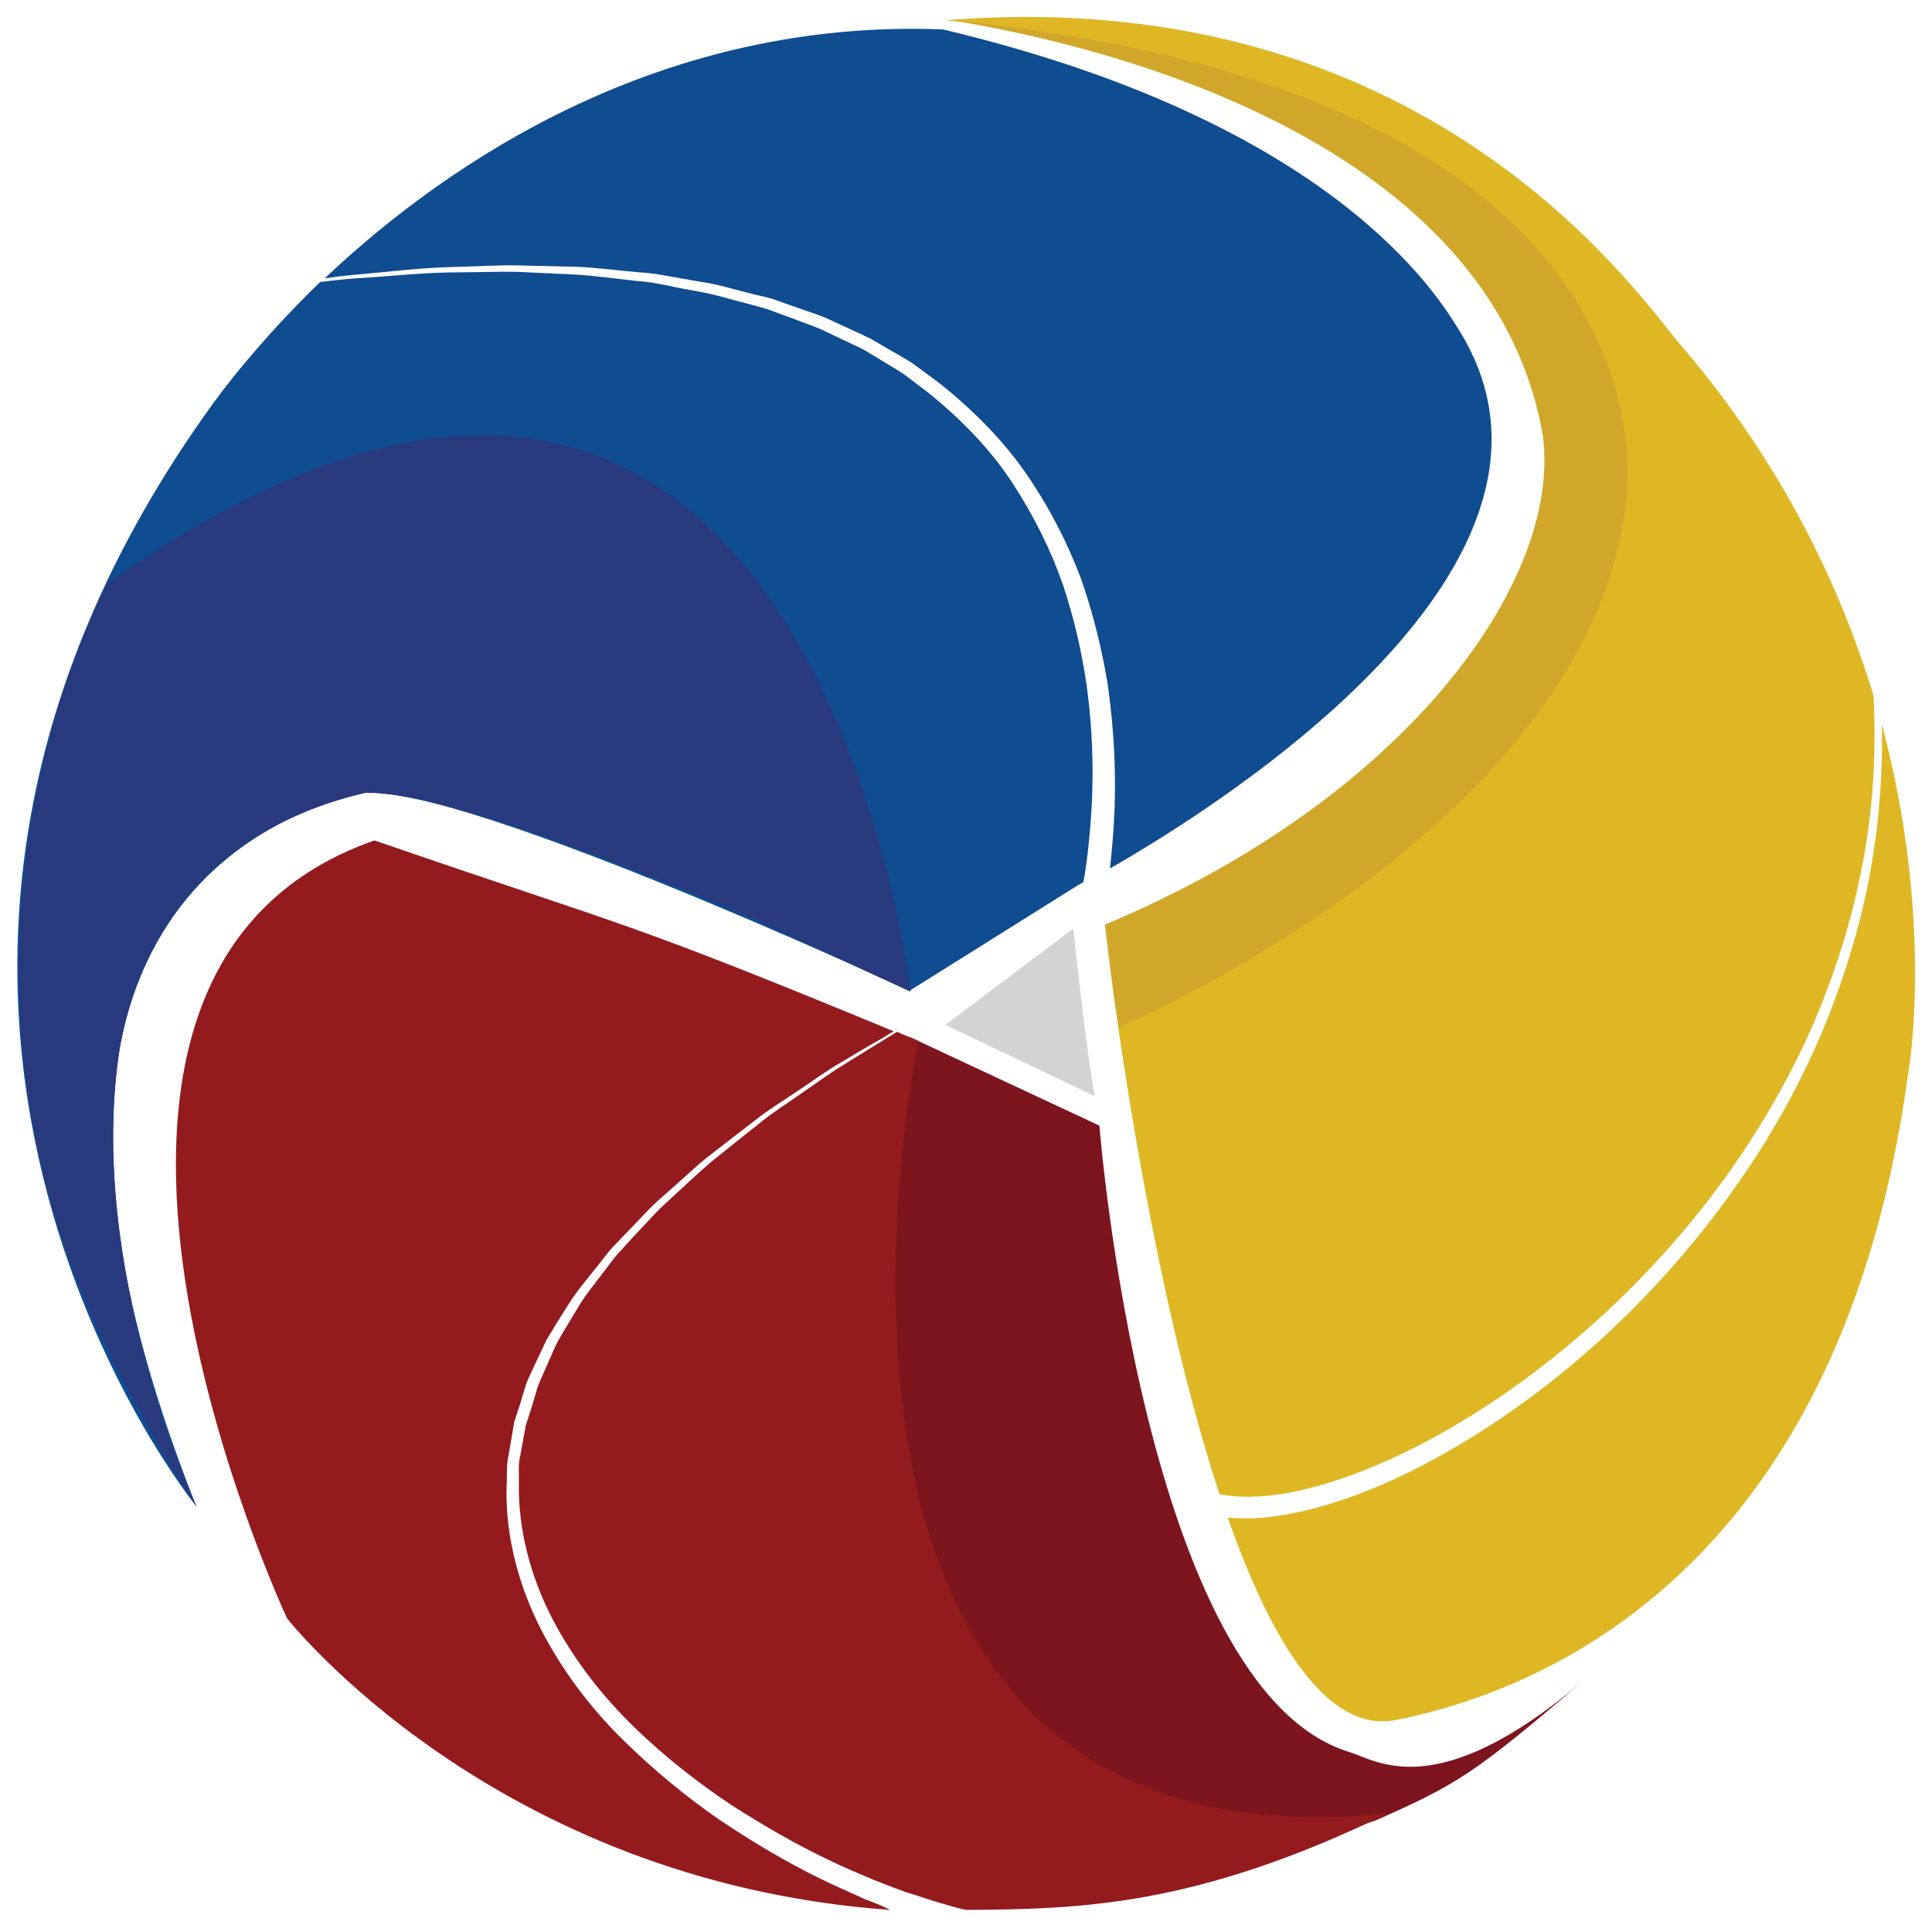
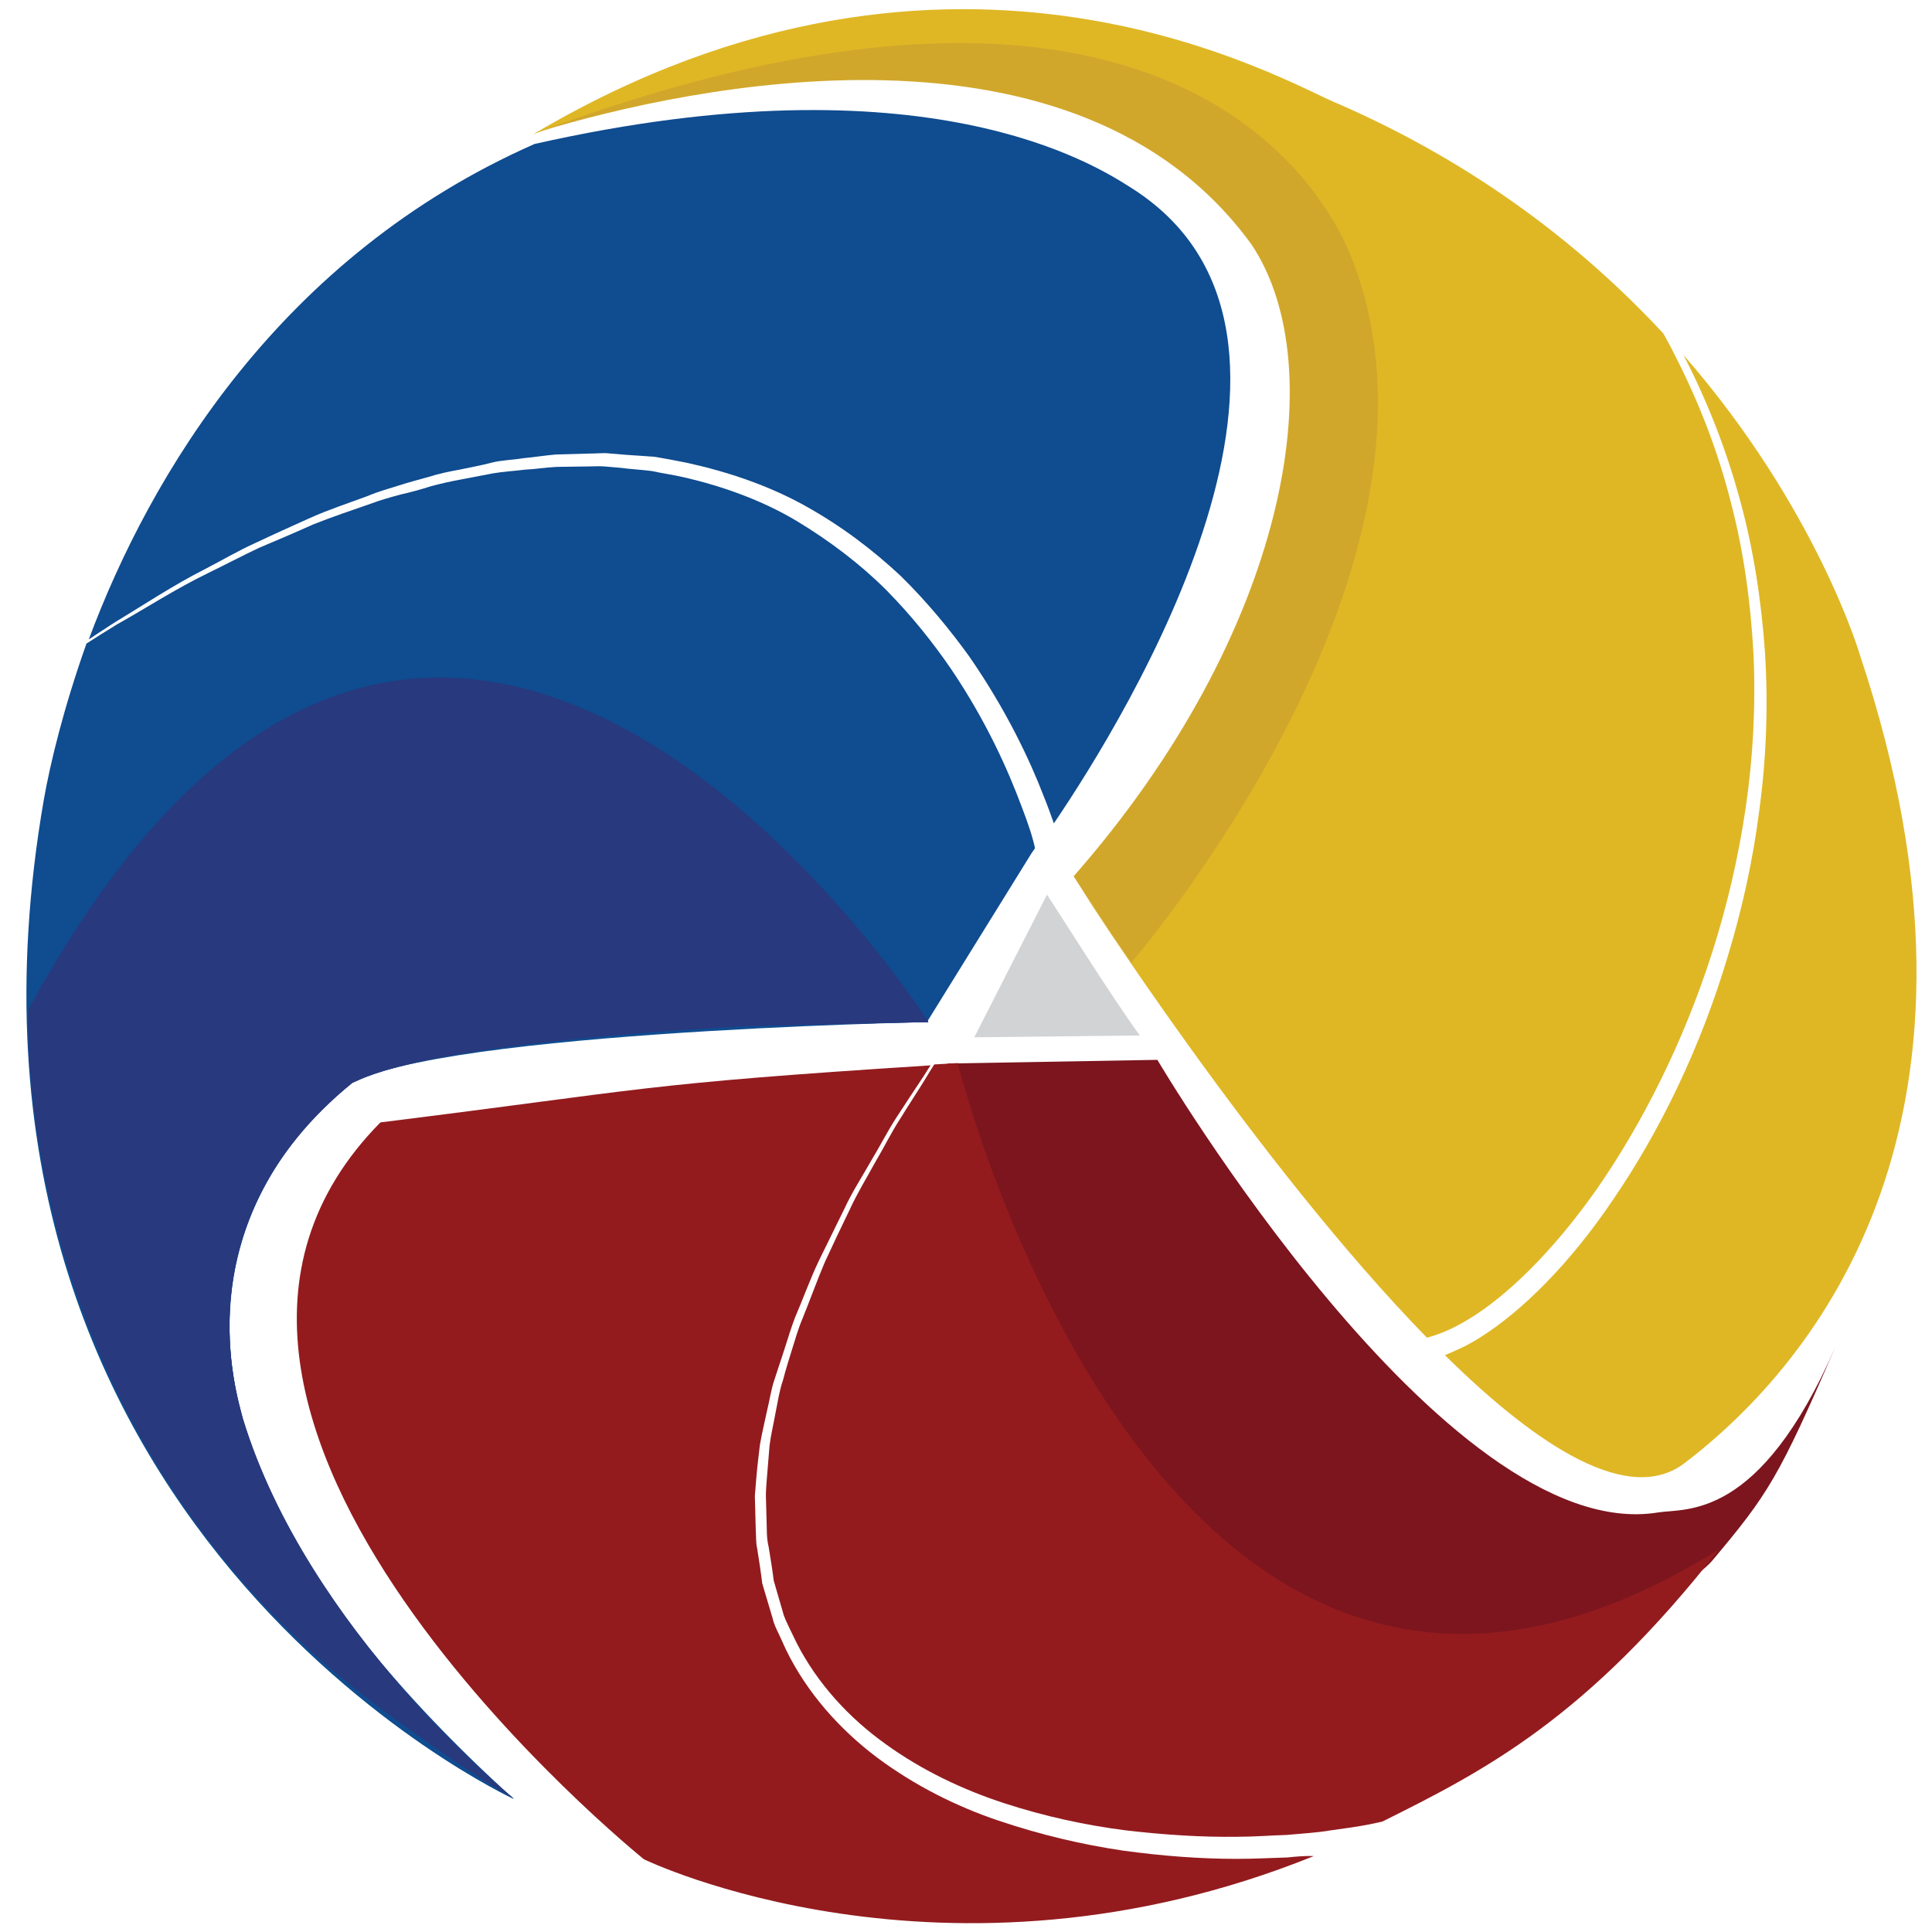
<svg xmlns="http://www.w3.org/2000/svg" version="1.1" id="Capa_1" x="0px" y="0px" viewBox="0 0 420 420" style="enable-background:new 0 0 420 420;" xml:space="preserve">
  <style type="text/css">
	.st0{fill:none;stroke:#000000;stroke-width:1.824;stroke-miterlimit:10;}
	.st1{fill:#D1D3D4;}
	.st2{fill:#7C151E;}
	.st3{fill:#28397E;}
	.st4{fill:#931B1E;}
	.st5{fill:#DFB725;}
	.st6{fill:#0F4C90;}
	.st7{fill:none;}
	.st8{fill:#D1A72B;}
	.st9{display:none;}
	.st10{display:inline;fill:#0F4C90;}
</style>
  <g id="Layer_1">
</g>
  <g id="Layer_2">
</g>
  <g id="Layer_3">
    <g>
      <g>
-         <path class="st0" d="M254.5,211.3" />
+         <path class="st0" d="M250.8,193.6" />
      </g>
      <g>
-         <path class="st1" d="M238,238.3l-32.5-15.5l27.8-20.9C233.3,201.8,236.2,229.1,238,238.3z" />
+         <path class="st1" d="M247.8,225.1l-36,0.4l15.8-31C227.6,194.3,242.2,217.6,247.8,225.1z" />
      </g>
      <g>
-         <path class="st2" d="M197.7,225.4l41.3,19.3c0,0,9.6,122.6,54.4,136.2c5.9,1.8,18.9,11.5,50.5-15.3c-23.5,20.1-27.2,22.3-44.5,30     C282.4,402.9,142.5,404.1,197.7,225.4z" />
+         <path class="st2" d="M206,231.2l45.6-0.8c0,0,62.5,105.9,108.8,98.4c6.1-1,22,2,38.6-36c-12.3,28.4-14.6,32-26.8,46.5     C360.1,353.4,235,416,206,231.2z" />
      </g>
      <g>
-         <path class="st3" d="M197.9,215.4c0,0-22.3-196.3-174.5-88.5c0,0-44,79,0.9,168.3c11.5,22.6,18.4,32.3,18.4,32.3     s-24.3-52.3-16.6-100.1c1.1-4.9,6.5-44.3,53.5-55.1c3.4,0.2,16.8-1,81.9,26.4c34.6,16,36.1,16.7,36.1,16.7     S197.5,215.6,197.9,215.4z" />
+         <path class="st3" d="M201.8,222.1c0,0-106.4-166.5-195.6-2.7c0,0-4.8,90.3,74.8,150.7c20.3,15.2,30.7,20.9,30.7,20.9     s-44.8-36.3-58.9-82.6c-1.2-4.9-13.6-42.6,23.8-73c3.1-1.3,14.6-8.3,85.2-12.3c38.1-0.9,39.8-0.9,39.8-0.9     S201.5,222.5,201.8,222.1z" />
      </g>
      <g>
-         <path class="st4" d="M199.7,226.3c-1.6-0.7-3.2-1.3-4.7-2c-1.1,0.7-2.2,1.4-3.4,2.1c-2.6,1.6-5.4,3.3-8.4,5.2c-3,1.8-5.9,4-9,6.1     c-3.1,2.2-6.5,4.3-9.6,6.9c-3.2,2.5-6.5,5.2-9.9,7.9c-3.3,2.8-6.5,5.9-9.9,9c-1.7,1.5-3.2,3.2-4.8,4.9c-1.6,1.7-3.2,3.4-4.8,5.2     c-1.7,1.7-3,3.7-4.5,5.6c-1.4,1.9-3,3.8-4.3,5.8c-1.3,2.1-2.5,4.2-3.8,6.3c-0.6,1.1-1.3,2.1-1.8,3.2l-1.5,3.4l-1.5,3.4     c-0.5,1.1-1,2.3-1.3,3.5c-0.7,2.4-1.4,4.7-2.2,7.1L113,317c-0.3,1.2-0.2,2.5-0.2,3.7l0,3.7c0.2,9.9,3.1,19.7,7.7,28.3     c4.6,8.6,10.7,16.3,17.4,22.8c6.7,6.5,13.9,12.1,21.1,16.9c7.2,4.6,14.3,8.7,21.1,11.9c3.4,1.7,6.7,3,9.9,4.4     c3.2,1.2,6.2,2.5,9.1,3.3c2.9,1,5.6,1.8,8.1,2.5c1,0.3,1.9,0.5,2.8,0.7c24.7-0.2,49.7-0.6,91.8-21     C160.3,408.7,199.7,226.3,199.7,226.3z" />
-         <path class="st4" d="M188.1,412.9c-3.2-1.5-6.6-2.9-10-4.6c-6.9-3.4-14.1-7.6-21.4-12.5c-7.3-5-14.5-10.9-21.4-17.7     c-6.9-6.8-13-14.8-17.7-23.9c-4.6-9-7.5-19.3-7.5-29.7l0.1-3.9c0-1.3,0-2.6,0.3-3.9l1.3-7.6c0.8-2.4,1.6-4.9,2.3-7.3     c0.3-1.2,0.9-2.4,1.4-3.5l1.6-3.4l1.6-3.4c0.6-1.1,1.3-2.1,1.9-3.2c1.3-2.1,2.6-4.2,4-6.3c1.4-2,3-3.9,4.5-5.8     c1.6-1.9,2.9-3.9,4.6-5.6c1.6-1.7,3.3-3.4,4.9-5.1c1.6-1.7,3.2-3.4,4.9-4.9c3.5-3,6.7-6.1,10.1-8.9c3.5-2.7,6.8-5.3,10.1-7.8     c3.2-2.6,6.6-4.6,9.8-6.8c3.2-2.1,6.1-4.3,9.1-6c3-1.8,5.8-3.5,8.5-5c1.1-0.6,2.1-1.3,3.2-1.9c-59.3-24.5-56.9-22.2-112.9-41.5     c-84.4,29.5-19,169.1-19,169.1s44.7,57.2,131.1,63.4C191.8,414.3,190,413.6,188.1,412.9z" />
+         <path class="st4" d="M208.2,231.1c-1.7,0.1-3.4,0.2-5.1,0.3c-0.7,1.1-1.4,2.2-2.1,3.4c-1.6,2.6-3.4,5.3-5.3,8.4     c-1.9,2.9-3.5,6.2-5.4,9.4c-1.8,3.3-3.9,6.7-5.6,10.4c-1.8,3.7-3.6,7.5-5.4,11.4c-1.7,4-3.2,8.2-4.9,12.4     c-0.9,2.1-1.5,4.3-2.2,6.5c-0.7,2.2-1.4,4.5-2,6.8c-0.8,2.3-1.1,4.6-1.6,7c-0.4,2.3-1,4.7-1.3,7.1c-0.2,2.5-0.4,4.9-0.6,7.3     c-0.1,1.3-0.2,2.5-0.2,3.7l0.1,3.7l0.1,3.7c0,1.2,0.1,2.5,0.4,3.7c0.4,2.5,0.8,4.8,1.1,7.3l2,6.9c0.3,1.2,0.9,2.3,1.4,3.4     l1.6,3.3c4.5,8.8,11.4,16.3,19.4,22c7.9,5.7,16.8,9.9,25.7,12.8c8.9,2.9,17.8,4.8,26.4,5.9c8.5,1,16.7,1.5,24.2,1.4     c3.8,0,7.3-0.3,10.8-0.4c3.4-0.3,6.7-0.5,9.6-1c3-0.4,5.8-0.8,8.4-1.3c1-0.2,1.9-0.4,2.8-0.6c22.1-11,44.4-22.4,73.2-59.2     C253,412.3,208.2,231.1,208.2,231.1z" />
+         <path class="st4" d="M279.8,403.8c-3.5,0.1-7.2,0.3-11,0.3c-7.7,0-16-0.6-24.7-1.8c-8.8-1.3-17.8-3.4-27-6.5     c-9.2-3.1-18.2-7.6-26.4-13.7c-8.1-6.1-15.2-14-19.8-23.4l-1.6-3.5c-0.6-1.2-1.1-2.3-1.4-3.6l-2.2-7.4c-0.3-2.5-0.7-5.1-1.1-7.6     c-0.3-1.2-0.2-2.6-0.3-3.8l-0.1-3.8l-0.1-3.8c0.1-1.3,0.2-2.5,0.3-3.7c0.2-2.5,0.5-4.9,0.8-7.4c0.4-2.4,1-4.8,1.5-7.2     c0.6-2.4,0.9-4.8,1.7-7.1c0.7-2.2,1.5-4.5,2.2-6.7c0.7-2.2,1.4-4.5,2.2-6.6c1.8-4.2,3.3-8.4,5.2-12.4c2-4,3.8-7.8,5.6-11.4     c1.7-3.7,3.9-7,5.8-10.4c2-3.3,3.6-6.5,5.5-9.4c1.9-2.9,3.7-5.7,5.4-8.2c0.7-1,1.3-2.1,2-3.1c-64,4.1-60.9,5.1-119.6,12.4     c-62.8,63.6,57.3,160.2,57.3,160.2s65.3,31.7,145.6-0.7C283.8,403.4,281.8,403.6,279.8,403.8z" />
      </g>
      <g>
-         <path class="st5" d="M243.3,220.2c-0.1,3.1-0.1,3.1-0.1,3.1l-2.6-18.7c0,0,8,70.1,24.5,120.2c2.3,0.5,5.7,0.8,10.1,0.4     c9.4-0.8,22.8-5.1,37.4-13.2c14.6-8.1,30.5-19.9,45-35.1c7.3-7.6,14.2-16,20.4-25.1c6.2-9.1,11.7-18.9,16.2-29.2     c4.4-10.3,7.9-21,10.1-31.8c2.3-10.8,3.3-21.7,3.2-32.2c0-2.4-0.1-4.9-0.2-7.3c-7.2-23.8-19.8-50.3-41.5-75.8     c-7.7-8.3-53.3-79.7-160.2-71.1c1.5,0.1,129.9,11.8,145.7,83.6C366.4,156.9,253.4,218,243.3,220.2z" />
-         <path class="st5" d="M409.1,157.5c0,0.3,0,0.6,0,0.9c0.2,10.6-0.7,21.7-2.8,32.6c-2.1,11-5.5,21.9-9.8,32.4     c-4.4,10.5-9.8,20.6-16,29.9c-6.2,9.4-13.1,18-20.3,25.8c-14.5,15.7-30.5,27.9-45.4,36.4c-14.9,8.6-28.8,13.2-39.1,14.3     c-3.4,0.4-6.3,0.3-8.8,0.1c9.5,27.1,21.7,47,36.6,44c35.4-7,97.3-35.7,111.4-141.1C414.9,233.1,420.6,200.3,409.1,157.5z" />
+         <path class="st5" d="M244.6,206.5c1.3,2.8,1.3,2.8,1.3,2.8l-10.6-15.7c0,0,38,59.4,74.9,97.2c2.3-0.6,5.5-1.8,9.2-4.1     c8.1-4.9,18.2-14.6,27.8-28.3c9.5-13.7,18.6-31.3,25-51.3c3.2-10,5.7-20.6,7.3-31.5s2.2-22.1,1.7-33.3c-0.6-11.2-2.1-22.3-4.9-33     c-2.7-10.7-6.6-20.9-11.3-30.3c-1.1-2.2-2.2-4.4-3.4-6.5C344.7,54.3,321.7,36,291,22.6c-10.6-4.1-82.9-48.1-175.1,6.6     c1.4-0.6,121.8-46.5,167.6,11C327.3,95.5,252.7,200.1,244.6,206.5z" />
+         <path class="st5" d="M366,77.2c0.1,0.3,0.3,0.5,0.4,0.8c4.8,9.4,8.9,19.8,11.8,30.5c3,10.8,4.7,22.1,5.5,33.4     c0.7,11.4,0.3,22.8-1.2,33.9c-1.4,11.2-3.8,21.9-6.9,32.1c-6.1,20.5-15.1,38.5-24.8,52.7c-9.6,14.3-20.1,24.5-28.8,30     c-2.9,1.9-5.5,3-7.9,4c20.5,20.2,40.2,32.7,52.2,23.4c28.7-21.9,71.7-74.9,38-175.7C404.4,142.6,395.1,110.6,366,77.2z" />
      </g>
      <g>
-         <path class="st6" d="M236.8,182.1c0.8-8,1.3-19.6-0.6-33.3c-1-6.8-2.6-14.1-5.1-21.6c-2.6-7.5-6.3-15-11-22.2     c-4.7-7.2-11-13.7-18-19.4c-1.8-1.4-3.6-2.7-5.4-4.1c-1.9-1.3-3.9-2.4-5.8-3.6l-3-1.8c-1-0.6-2.1-1-3.1-1.5l-6.3-3     c-2.1-0.9-4.3-1.6-6.5-2.5c-2.2-0.7-4.3-1.7-6.6-2.3c-2.2-0.6-4.5-1.2-6.7-1.8c-2.2-0.6-4.4-1.2-6.7-1.6     c-2.3-0.4-4.5-0.8-6.7-1.3c-2.2-0.4-4.5-0.9-6.7-1c-4.5-0.5-8.9-1.1-13.2-1.4c-4.4-0.2-8.7-0.4-12.9-0.6     c-4.2-0.1-8.3,0.1-12.4,0.1c-8,0-15.6,0.9-22.6,1.3c-2.7,0.2-5.3,0.5-7.9,0.8C59.1,71.5,51.2,81,46.4,87.6     c-93.7,129.4-3.7,239.9-3.7,239.9C-9,197.4,63.3,176.9,76.6,172.7c17.6-5.5,121.1,42.7,121.1,42.7l36.7-23c-0.3-0.7,0,0,0,0     s0.4-0.2,1.1-0.6C235.9,189.8,236.4,186.5,236.8,182.1z" />
-         <path class="st6" d="M317.2,71.8c-4.7-7.6-27.3-45.2-112.2-65.4l0,0C144.6,4,98.3,34.3,70.6,60.5c2.2-0.3,4.5-0.6,6.9-0.8     c7-0.6,14.6-1.6,22.6-1.7c4-0.1,8.2-0.4,12.4-0.3c4.2,0.1,8.6,0.2,13,0.3c4.4,0.2,8.9,0.8,13.4,1.2c2.3,0.1,4.5,0.5,6.8,0.9     c2.3,0.4,4.5,0.8,6.8,1.2c2.3,0.3,4.6,0.9,6.8,1.5c2.3,0.6,4.5,1.2,6.8,1.7c2.3,0.5,4.5,1.5,6.7,2.2c2.2,0.8,4.5,1.5,6.7,2.4     l6.5,3c1.1,0.5,2.2,1,3.2,1.5l3.1,1.8c2,1.2,4.1,2.3,6.1,3.6c1.9,1.4,3.8,2.8,5.7,4.2c7.3,5.8,13.9,12.4,19,19.8     c5.1,7.4,9,15.1,11.9,22.8c2.7,7.7,4.5,15.3,5.7,22.3c2.1,14.1,1.9,26.1,1.2,34.4c-0.2,2.4-0.4,4.5-0.6,6.3     C265.9,174.7,348.7,122.4,317.2,71.8z" />
+         <path class="st6" d="M222,175.1c-2.8-7.5-7.5-18.2-15.2-29.6c-3.9-5.7-8.5-11.5-14.1-17.2c-5.6-5.6-12.3-10.7-19.6-15.1     c-7.4-4.4-15.9-7.5-24.7-9.5c-2.2-0.5-4.4-0.8-6.7-1.3c-2.3-0.3-4.6-0.4-6.8-0.7l-3.5-0.3c-1.2-0.1-2.3,0-3.4,0l-7,0.1     c-2.3,0.1-4.6,0.5-6.9,0.6c-2.3,0.3-4.6,0.4-6.9,0.8c-2.2,0.4-4.6,0.9-6.8,1.3c-2.2,0.4-4.5,0.9-6.7,1.5     c-2.2,0.7-4.4,1.3-6.6,1.8c-2.2,0.6-4.4,1.2-6.5,2c-4.3,1.5-8.5,2.9-12.5,4.5c-4,1.8-8,3.5-11.8,5.1c-3.8,1.8-7.4,3.7-11.1,5.5     c-7.2,3.5-13.6,7.7-19.7,11.1c-2.3,1.4-4.5,2.8-6.7,4.2C13.8,154,10.9,166,9.5,174c-27.2,157.4,102.2,217.1,102.2,217.1     C8,297,63.9,246.8,74,237.1c13.4-12.7,127.5-14.9,127.5-14.9l22.8-36.8c-0.6-0.5,0,0,0,0s0.3-0.4,0.7-1     C224.6,182.4,223.6,179.2,222,175.1z" />
+         <path class="st6" d="M245.7,40.7c-7.6-4.8-44.4-28.6-129.5-9.4l0,0c-55.3,24.4-83.6,72-96.9,107.7c1.8-1.2,3.8-2.5,5.8-3.8     c6-3.6,12.4-7.9,19.5-11.5c3.5-1.8,7.2-4,11-5.7c3.8-1.8,7.8-3.6,11.8-5.4c4-1.8,8.3-3.2,12.6-4.8c2.1-0.9,4.3-1.5,6.5-2.2     s4.4-1.3,6.6-1.9c2.2-0.7,4.5-1.2,6.8-1.6c2.3-0.5,4.6-0.9,6.9-1.5c2.3-0.6,4.7-0.6,7-1c2.3-0.2,4.7-0.6,7.1-0.8l7.2-0.2     c1.2,0,2.4-0.1,3.5-0.1l3.6,0.3c2.3,0.2,4.7,0.3,7.1,0.5c2.3,0.4,4.6,0.8,7,1.3c9.1,2,17.9,5,25.8,9.4s14.7,9.6,20.7,15.2     c5.8,5.7,10.8,11.8,14.9,17.5c8.1,11.7,13.2,22.6,16.2,30.4c0.9,2.2,1.6,4.2,2.2,5.9C244.9,155.7,296.3,72.3,245.7,40.7z" />
      </g>
-       <line class="st7" x1="240.1" y1="193.8" x2="240.2" y2="194.7" />
+       <line class="st7" x1="230.2" y1="184.2" x2="230.6" y2="184.9" />
      <g>
-         <path class="st8" d="M205.7,4.3l1.5,0.2c33.6,5.4,117.1,26.2,128.2,90.2c4.2,31.8-30.1,79.1-95.2,106.3c1.3,11.3,3,22.4,3,22.4     s105.3-44.7,110.5-117.1C354.6,92.8,353.6,18.7,205.7,4.3z" />
+         <path class="st8" d="M115.9,29.1l1.4-0.5c32.6-9.9,116.7-28,154.8,24.6c17.8,26.7,7.8,84.3-38.7,137.3     c6.1,9.6,12.5,18.8,12.5,18.8s74.9-86.5,47.7-153.8C288.6,43.1,255.1-23,115.9,29.1z" />
      </g>
-       <path class="st3" d="M197.9,215.4c0,0-22.3-196.3-174.5-88.5c0,0-44,79,0.9,168.3c11.5,22.6,18.4,32.3,18.4,32.3    s-24.3-52.3-16.6-100.1c1.1-4.9,6.5-44.3,53.5-55.1c3.4,0.2,16.8-1,81.9,26.4c34.6,16,36.1,16.7,36.1,16.7    S197.5,215.6,197.9,215.4z" />
+       <path class="st3" d="M201.8,222.1c0,0-106.4-166.5-195.6-2.7c0,0-4.8,90.3,74.8,150.7c20.3,15.2,30.7,20.9,30.7,20.9    s-44.8-36.3-58.9-82.6c-1.2-4.9-13.6-42.6,23.8-73c3.1-1.3,14.6-8.3,85.2-12.3c38.1-0.9,39.8-0.9,39.8-0.9    S201.5,222.5,201.8,222.1z" />
    </g>
  </g>
  <g id="Layer_4" class="st9">
    <path class="st10" d="M-117.6,249.9c0,0-8.5-19.8-5-33.5c3.3-11.5,11.1-15.3,17.4-16.3c0.3,0,6.9,0.7,15.8,4.5   c10.9,4.6,21.5,9.4,21.5,9.4l12.2-7.6c0,0,0.8-4.8,0.6-6.7" />
  </g>
</svg>
